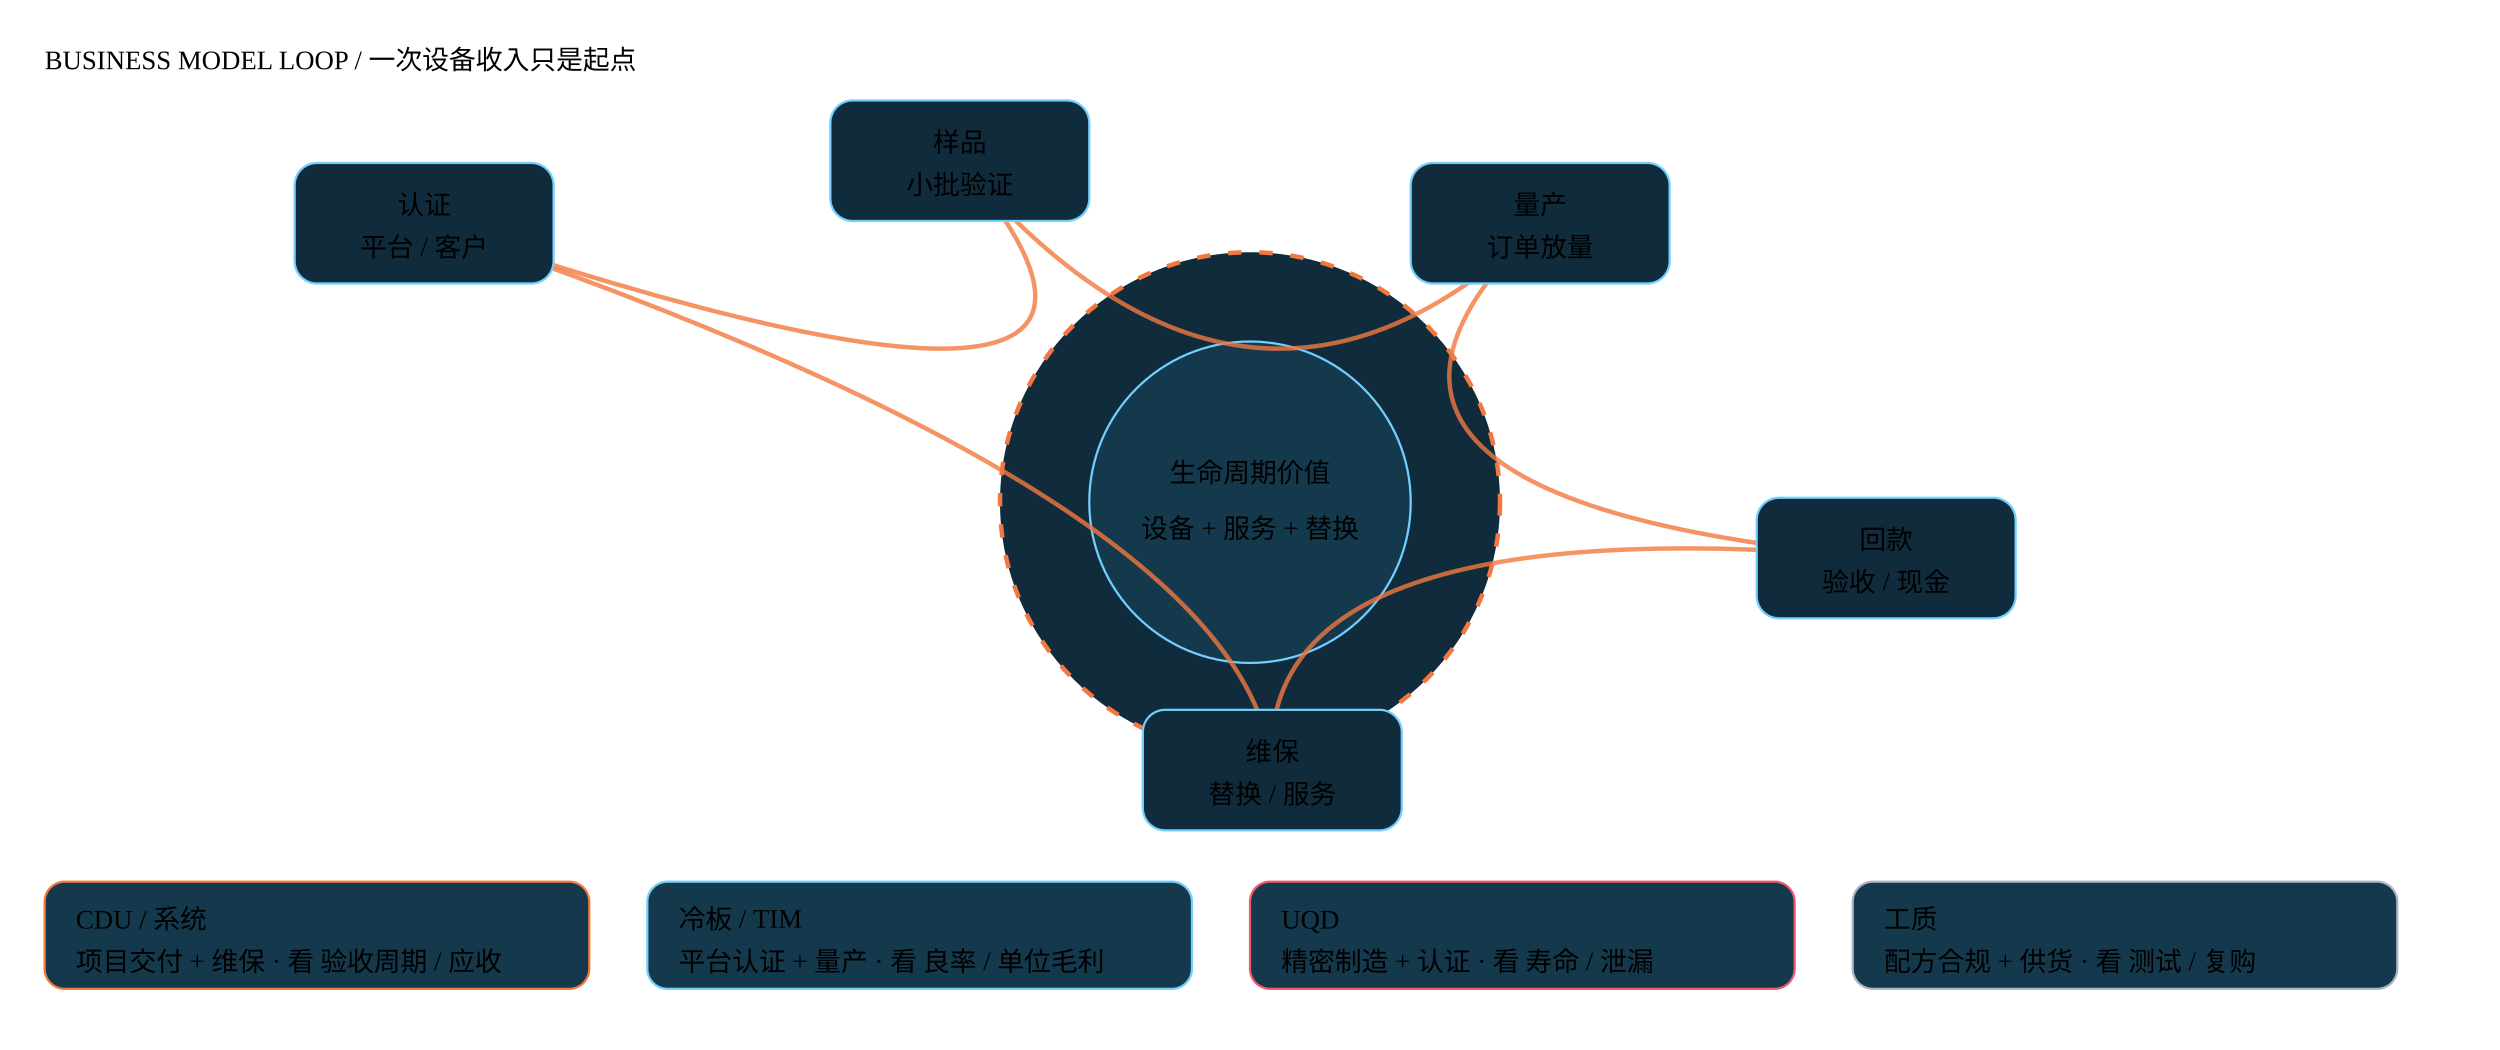
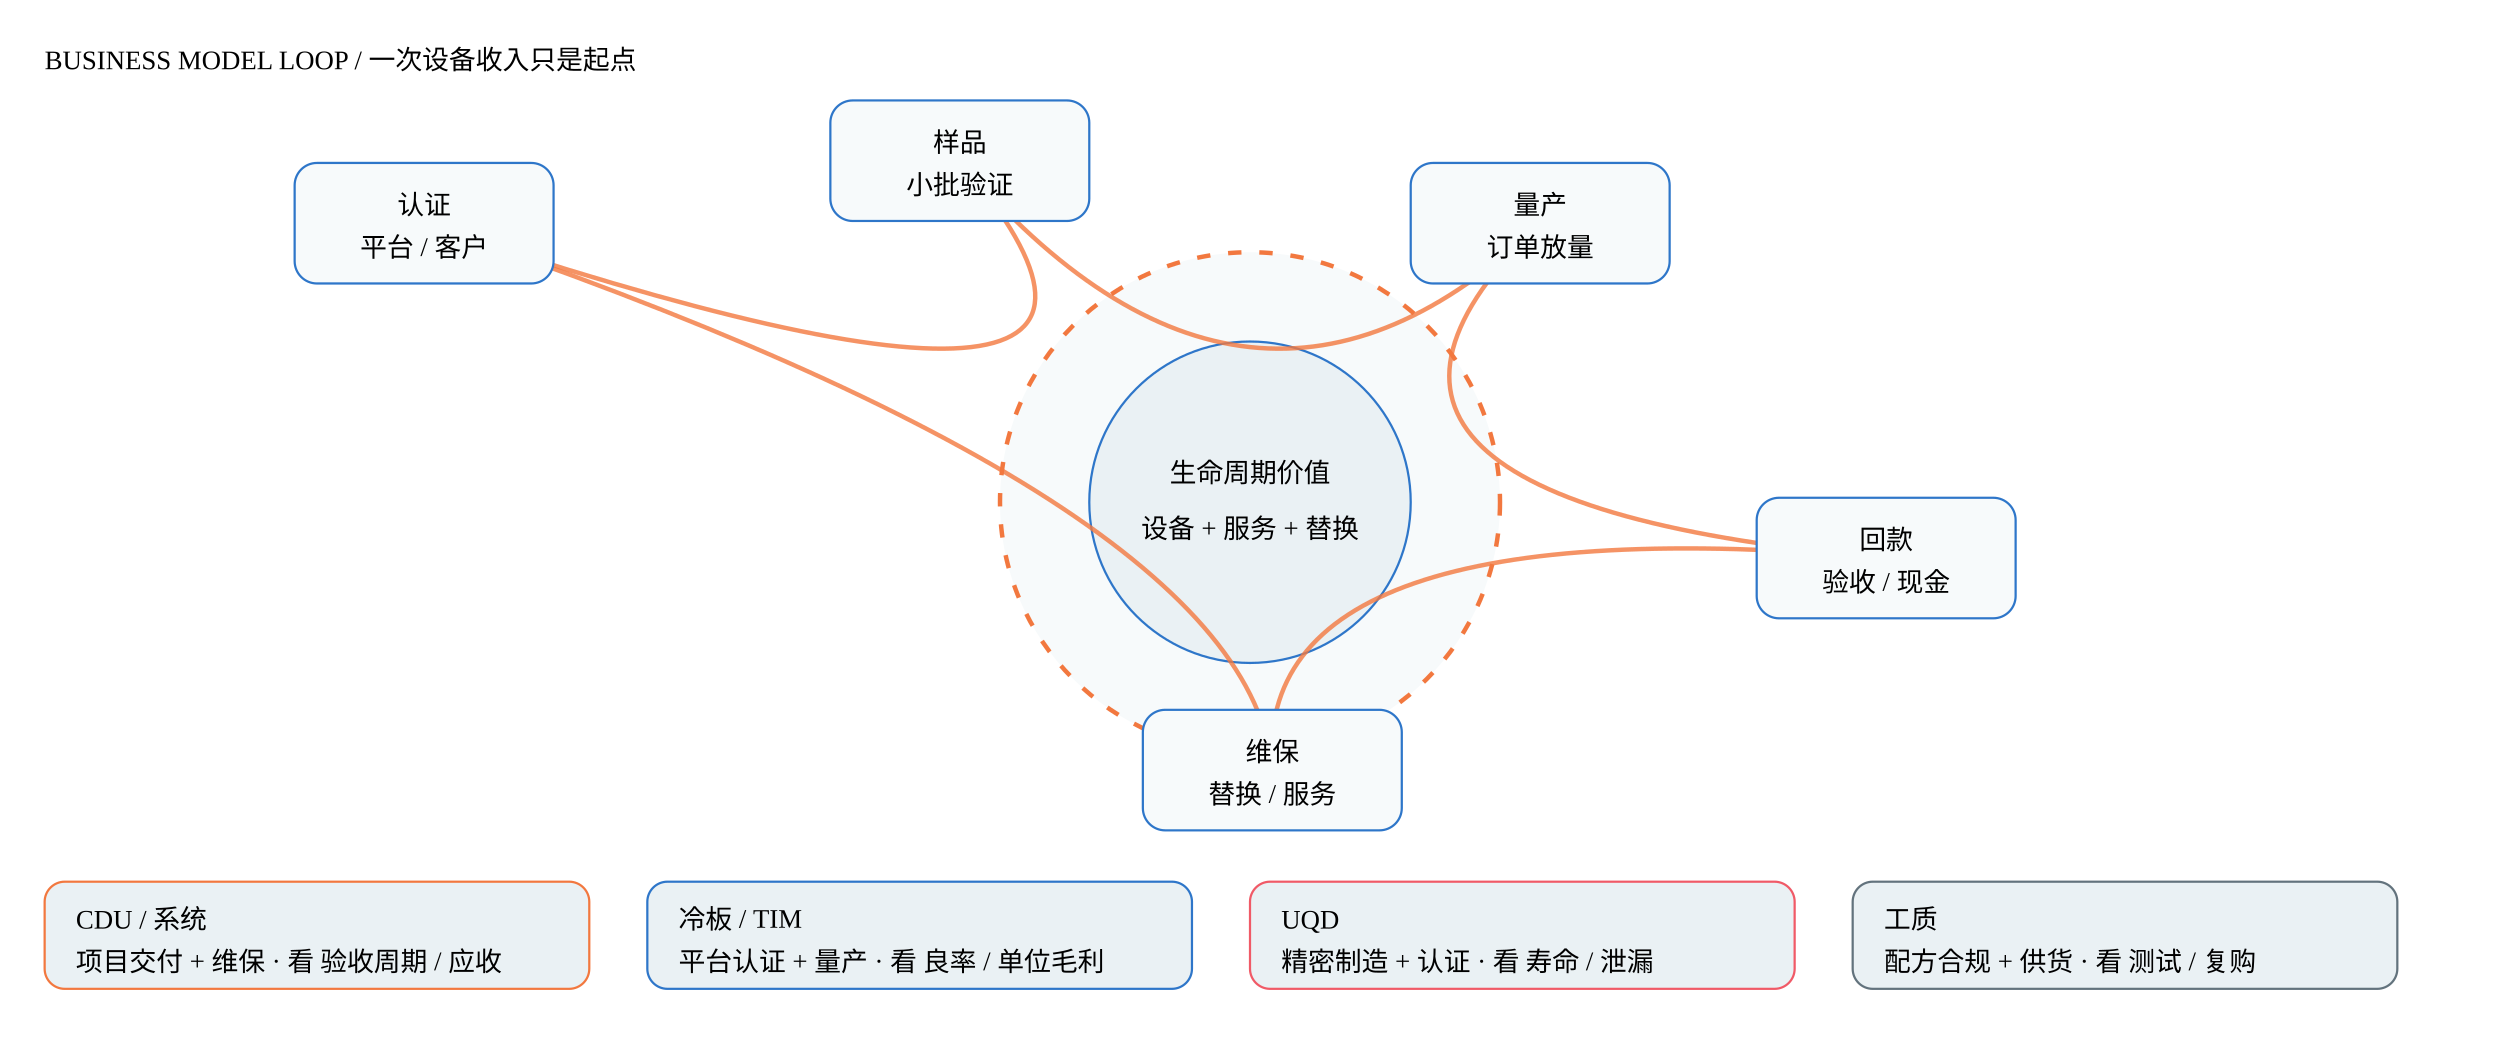
<svg viewBox="0 0 1120 470" role="img" aria-label="液冷商业模式生命周期闭环图">
  <defs>
    <marker id="loopArrow" markerWidth="8" markerHeight="8" refX="6" refY="3" orient="auto">
      <path d="M0 0L6 3L0 6" fill="#f2783f" />
    </marker>
  </defs>
  <text x="20" y="31" class="axis">BUSINESS MODEL LOOP / 一次设备收入只是起点</text>
-   <circle cx="560" cy="225" r="112" fill="#102c3c" stroke="#f2783f" stroke-width="2" stroke-dasharray="6 8" />
-   <circle cx="560" cy="225" r="72" fill="#14394c" stroke="#72cfff" />
+   <circle cx="560" cy="225" r="112" fill="#f7fafb" stroke="#f2783f" stroke-width="2" stroke-dasharray="6 8" />
+   <circle cx="560" cy="225" r="72" fill="#eaf1f4" stroke="#2e76c9" />
  <text x="560" y="216" text-anchor="middle" class="route-title">生命周期价值</text>
  <text x="560" y="241" text-anchor="middle" class="node-sub">设备 + 服务 + 替换</text>
  <path d="M190 100 Q560 225 430 72" fill="none" stroke="#f2783f" stroke-width="2" marker-end="url(#loopArrow)" opacity=".8" />
  <path d="M430 72 Q560 225 690 100" fill="none" stroke="#f2783f" stroke-width="2" marker-end="url(#loopArrow)" opacity=".8" />
  <path d="M690 100 Q560 225 845 250" fill="none" stroke="#f2783f" stroke-width="2" marker-end="url(#loopArrow)" opacity=".8" />
  <path d="M845 250 Q560 225 570 345" fill="none" stroke="#f2783f" stroke-width="2" marker-end="url(#loopArrow)" opacity=".8" />
  <path d="M570 345 Q560 225 190 100" fill="none" stroke="#f2783f" stroke-width="2" marker-end="url(#loopArrow)" opacity=".8" />
  <g transform="translate(132 73)">
-     <rect width="116" height="54" rx="10" fill="#102c3c" stroke="#72cfff" />
+     <rect width="116" height="54" rx="10" fill="#f7fafb" stroke="#2e76c9" />
    <text x="58" y="23" text-anchor="middle" class="node-title">认证</text>
    <text x="58" y="42" text-anchor="middle" class="node-sub">平台 / 客户</text>
  </g>
  <g transform="translate(372 45)">
-     <rect width="116" height="54" rx="10" fill="#102c3c" stroke="#72cfff" />
+     <rect width="116" height="54" rx="10" fill="#f7fafb" stroke="#2e76c9" />
    <text x="58" y="23" text-anchor="middle" class="node-title">样品</text>
    <text x="58" y="42" text-anchor="middle" class="node-sub">小批验证</text>
  </g>
  <g transform="translate(632 73)">
-     <rect width="116" height="54" rx="10" fill="#102c3c" stroke="#72cfff" />
+     <rect width="116" height="54" rx="10" fill="#f7fafb" stroke="#2e76c9" />
    <text x="58" y="23" text-anchor="middle" class="node-title">量产</text>
    <text x="58" y="42" text-anchor="middle" class="node-sub">订单放量</text>
  </g>
  <g transform="translate(787 223)">
-     <rect width="116" height="54" rx="10" fill="#102c3c" stroke="#72cfff" />
+     <rect width="116" height="54" rx="10" fill="#f7fafb" stroke="#2e76c9" />
    <text x="58" y="23" text-anchor="middle" class="node-title">回款</text>
    <text x="58" y="42" text-anchor="middle" class="node-sub">验收 / 现金</text>
  </g>
  <g transform="translate(512 318)">
-     <rect width="116" height="54" rx="10" fill="#102c3c" stroke="#72cfff" />
+     <rect width="116" height="54" rx="10" fill="#f7fafb" stroke="#2e76c9" />
    <text x="58" y="23" text-anchor="middle" class="node-title">维保</text>
    <text x="58" y="42" text-anchor="middle" class="node-sub">替换 / 服务</text>
  </g>
-   <rect x="20" y="395" width="244" height="48" rx="9" fill="#14394c" stroke="#f2783f" />
+   <rect x="20" y="395" width="244" height="48" rx="9" fill="#eaf1f4" stroke="#f2783f" />
  <text x="34" y="416" class="node-title">CDU / 系统</text>
  <text x="34" y="435" class="node-sub">项目交付 + 维保 · 看 验收周期 / 应收</text>
-   <rect x="290" y="395" width="244" height="48" rx="9" fill="#14394c" stroke="#72cfff" />
+   <rect x="290" y="395" width="244" height="48" rx="9" fill="#eaf1f4" stroke="#2e76c9" />
  <text x="304" y="416" class="node-title">冷板 / TIM</text>
  <text x="304" y="435" class="node-sub">平台认证 + 量产 · 看 良率 / 单位毛利</text>
-   <rect x="560" y="395" width="244" height="48" rx="9" fill="#14394c" stroke="#f05a67" />
+   <rect x="560" y="395" width="244" height="48" rx="9" fill="#eaf1f4" stroke="#f05a67" />
  <text x="574" y="416" class="node-title">UQD</text>
  <text x="574" y="435" class="node-sub">精密制造 + 认证 · 看 寿命 / 泄漏</text>
-   <rect x="830" y="395" width="244" height="48" rx="9" fill="#14394c" stroke="#a9b7c5" />
+   <rect x="830" y="395" width="244" height="48" rx="9" fill="#eaf1f4" stroke="#63737d" />
  <text x="844" y="416" class="node-title">工质</text>
  <text x="844" y="435" class="node-sub">配方合规 + 供货 · 看 测试 / 复购</text>
</svg>
